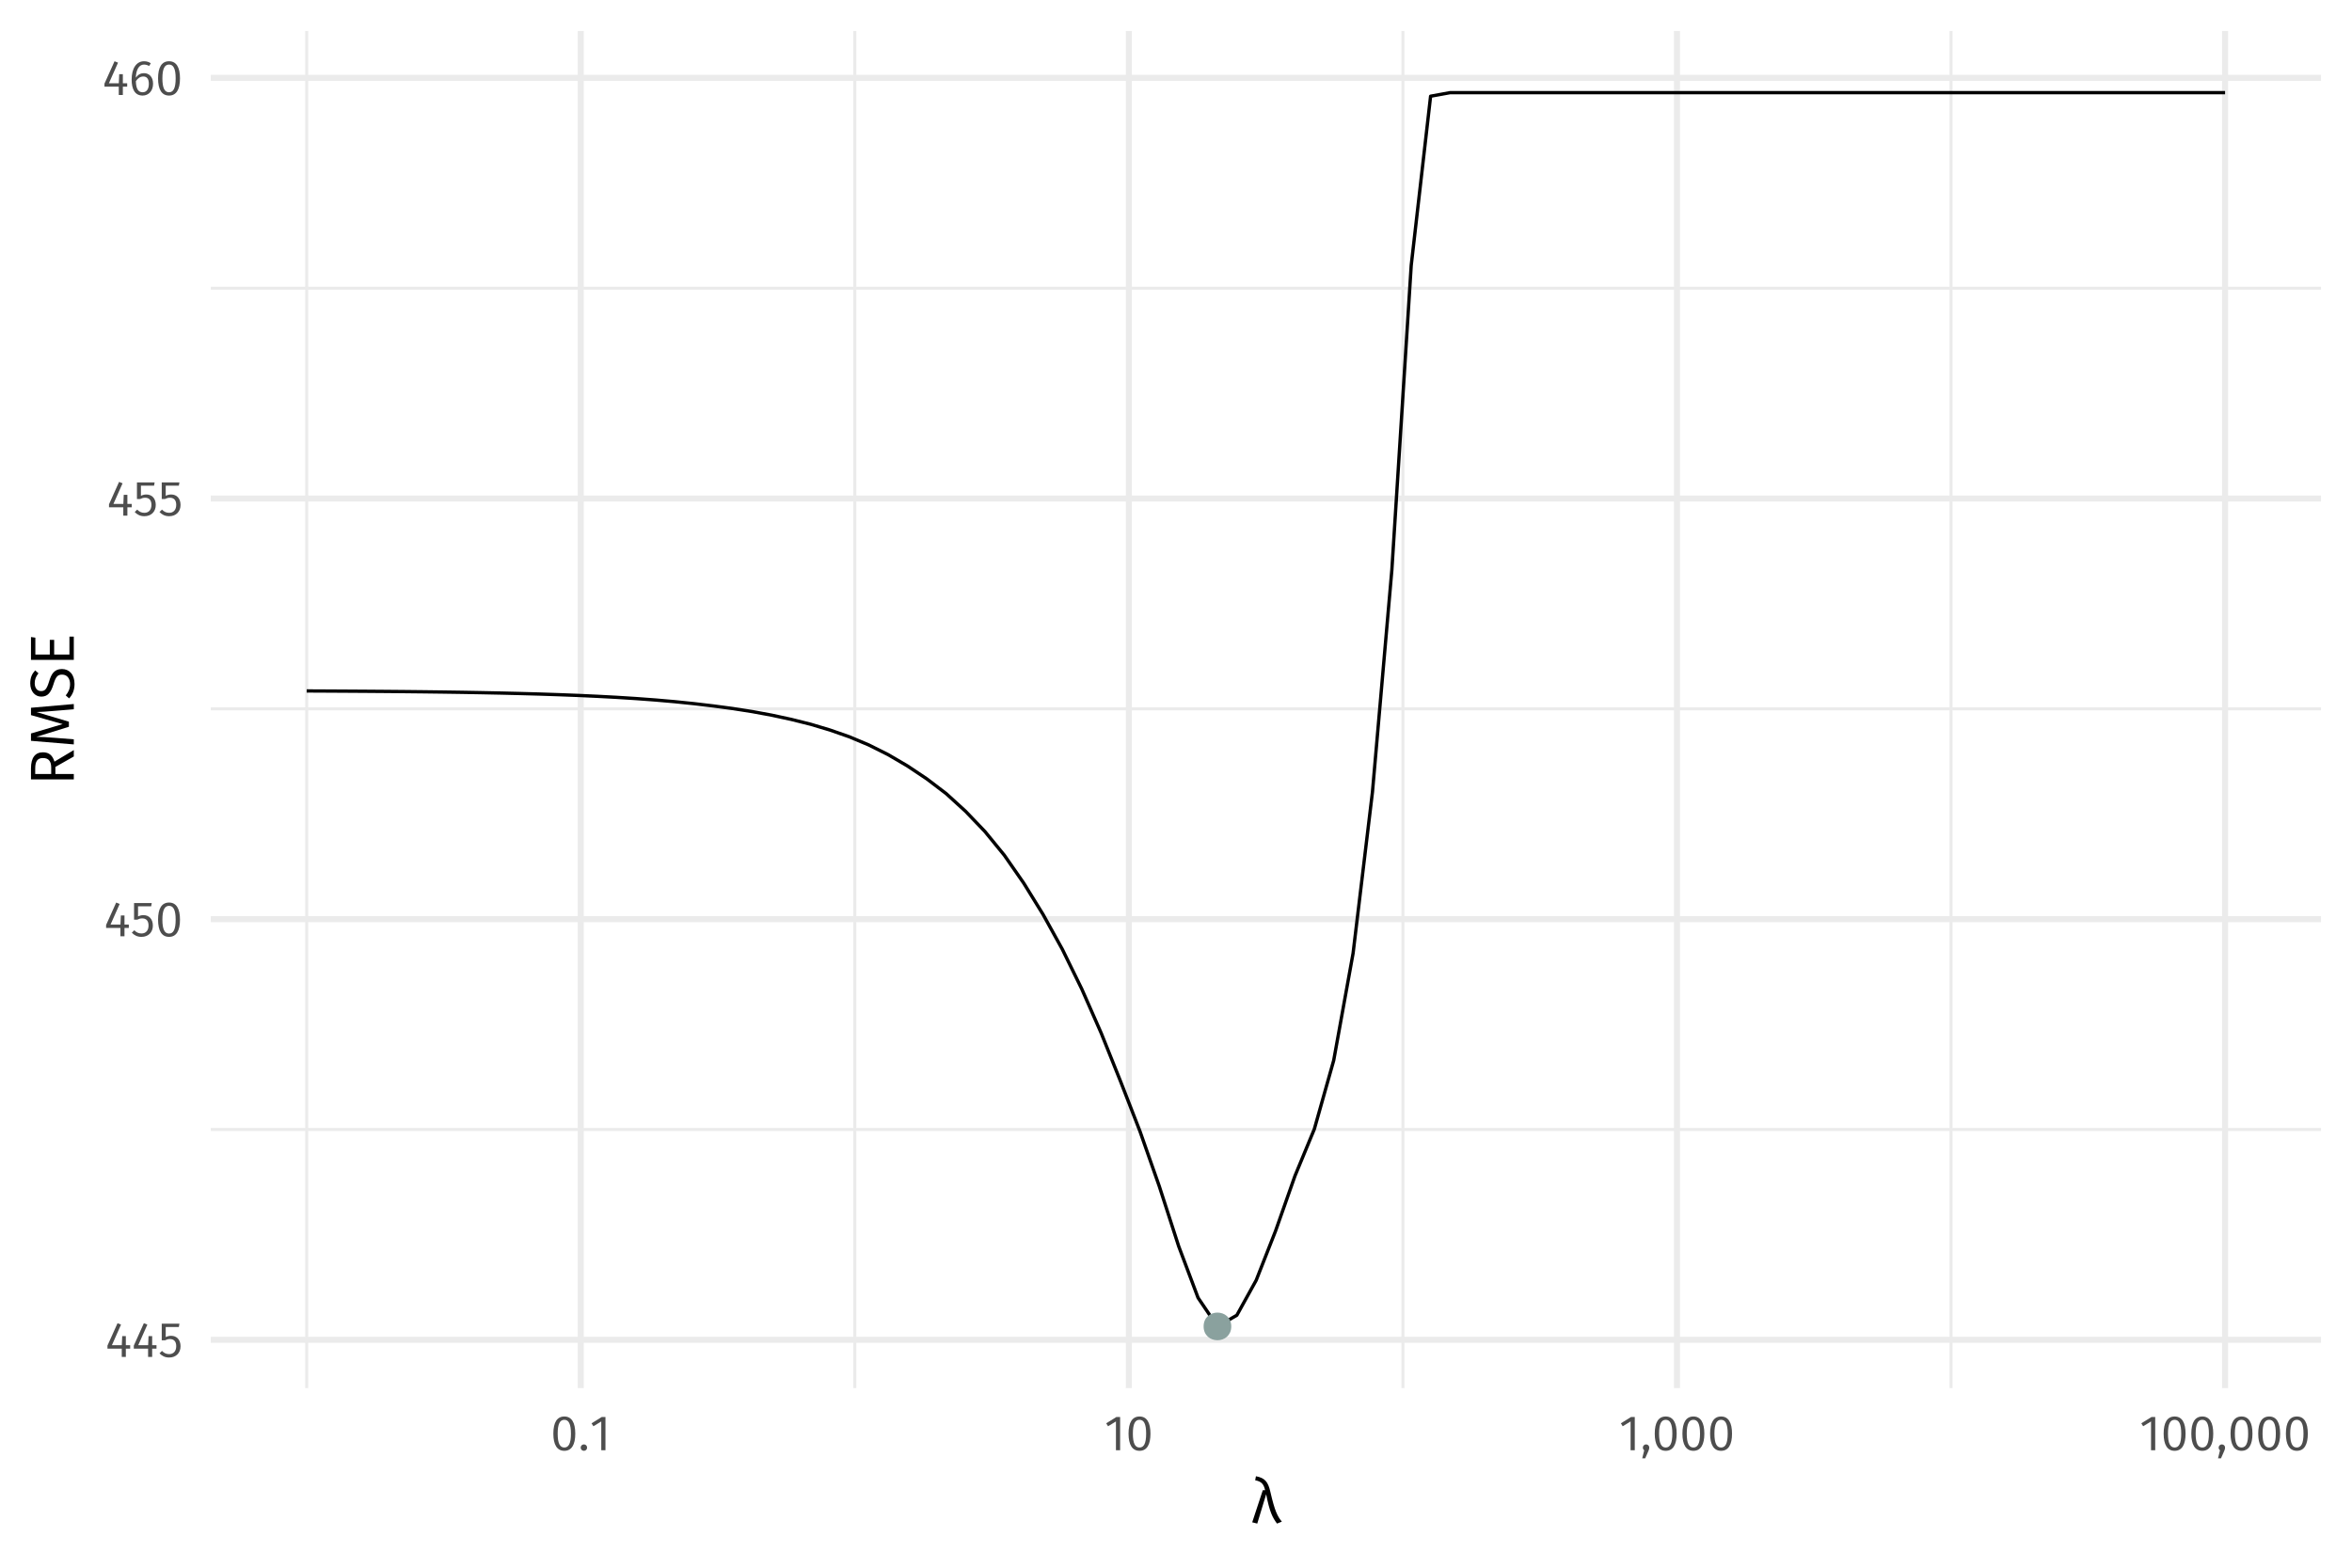
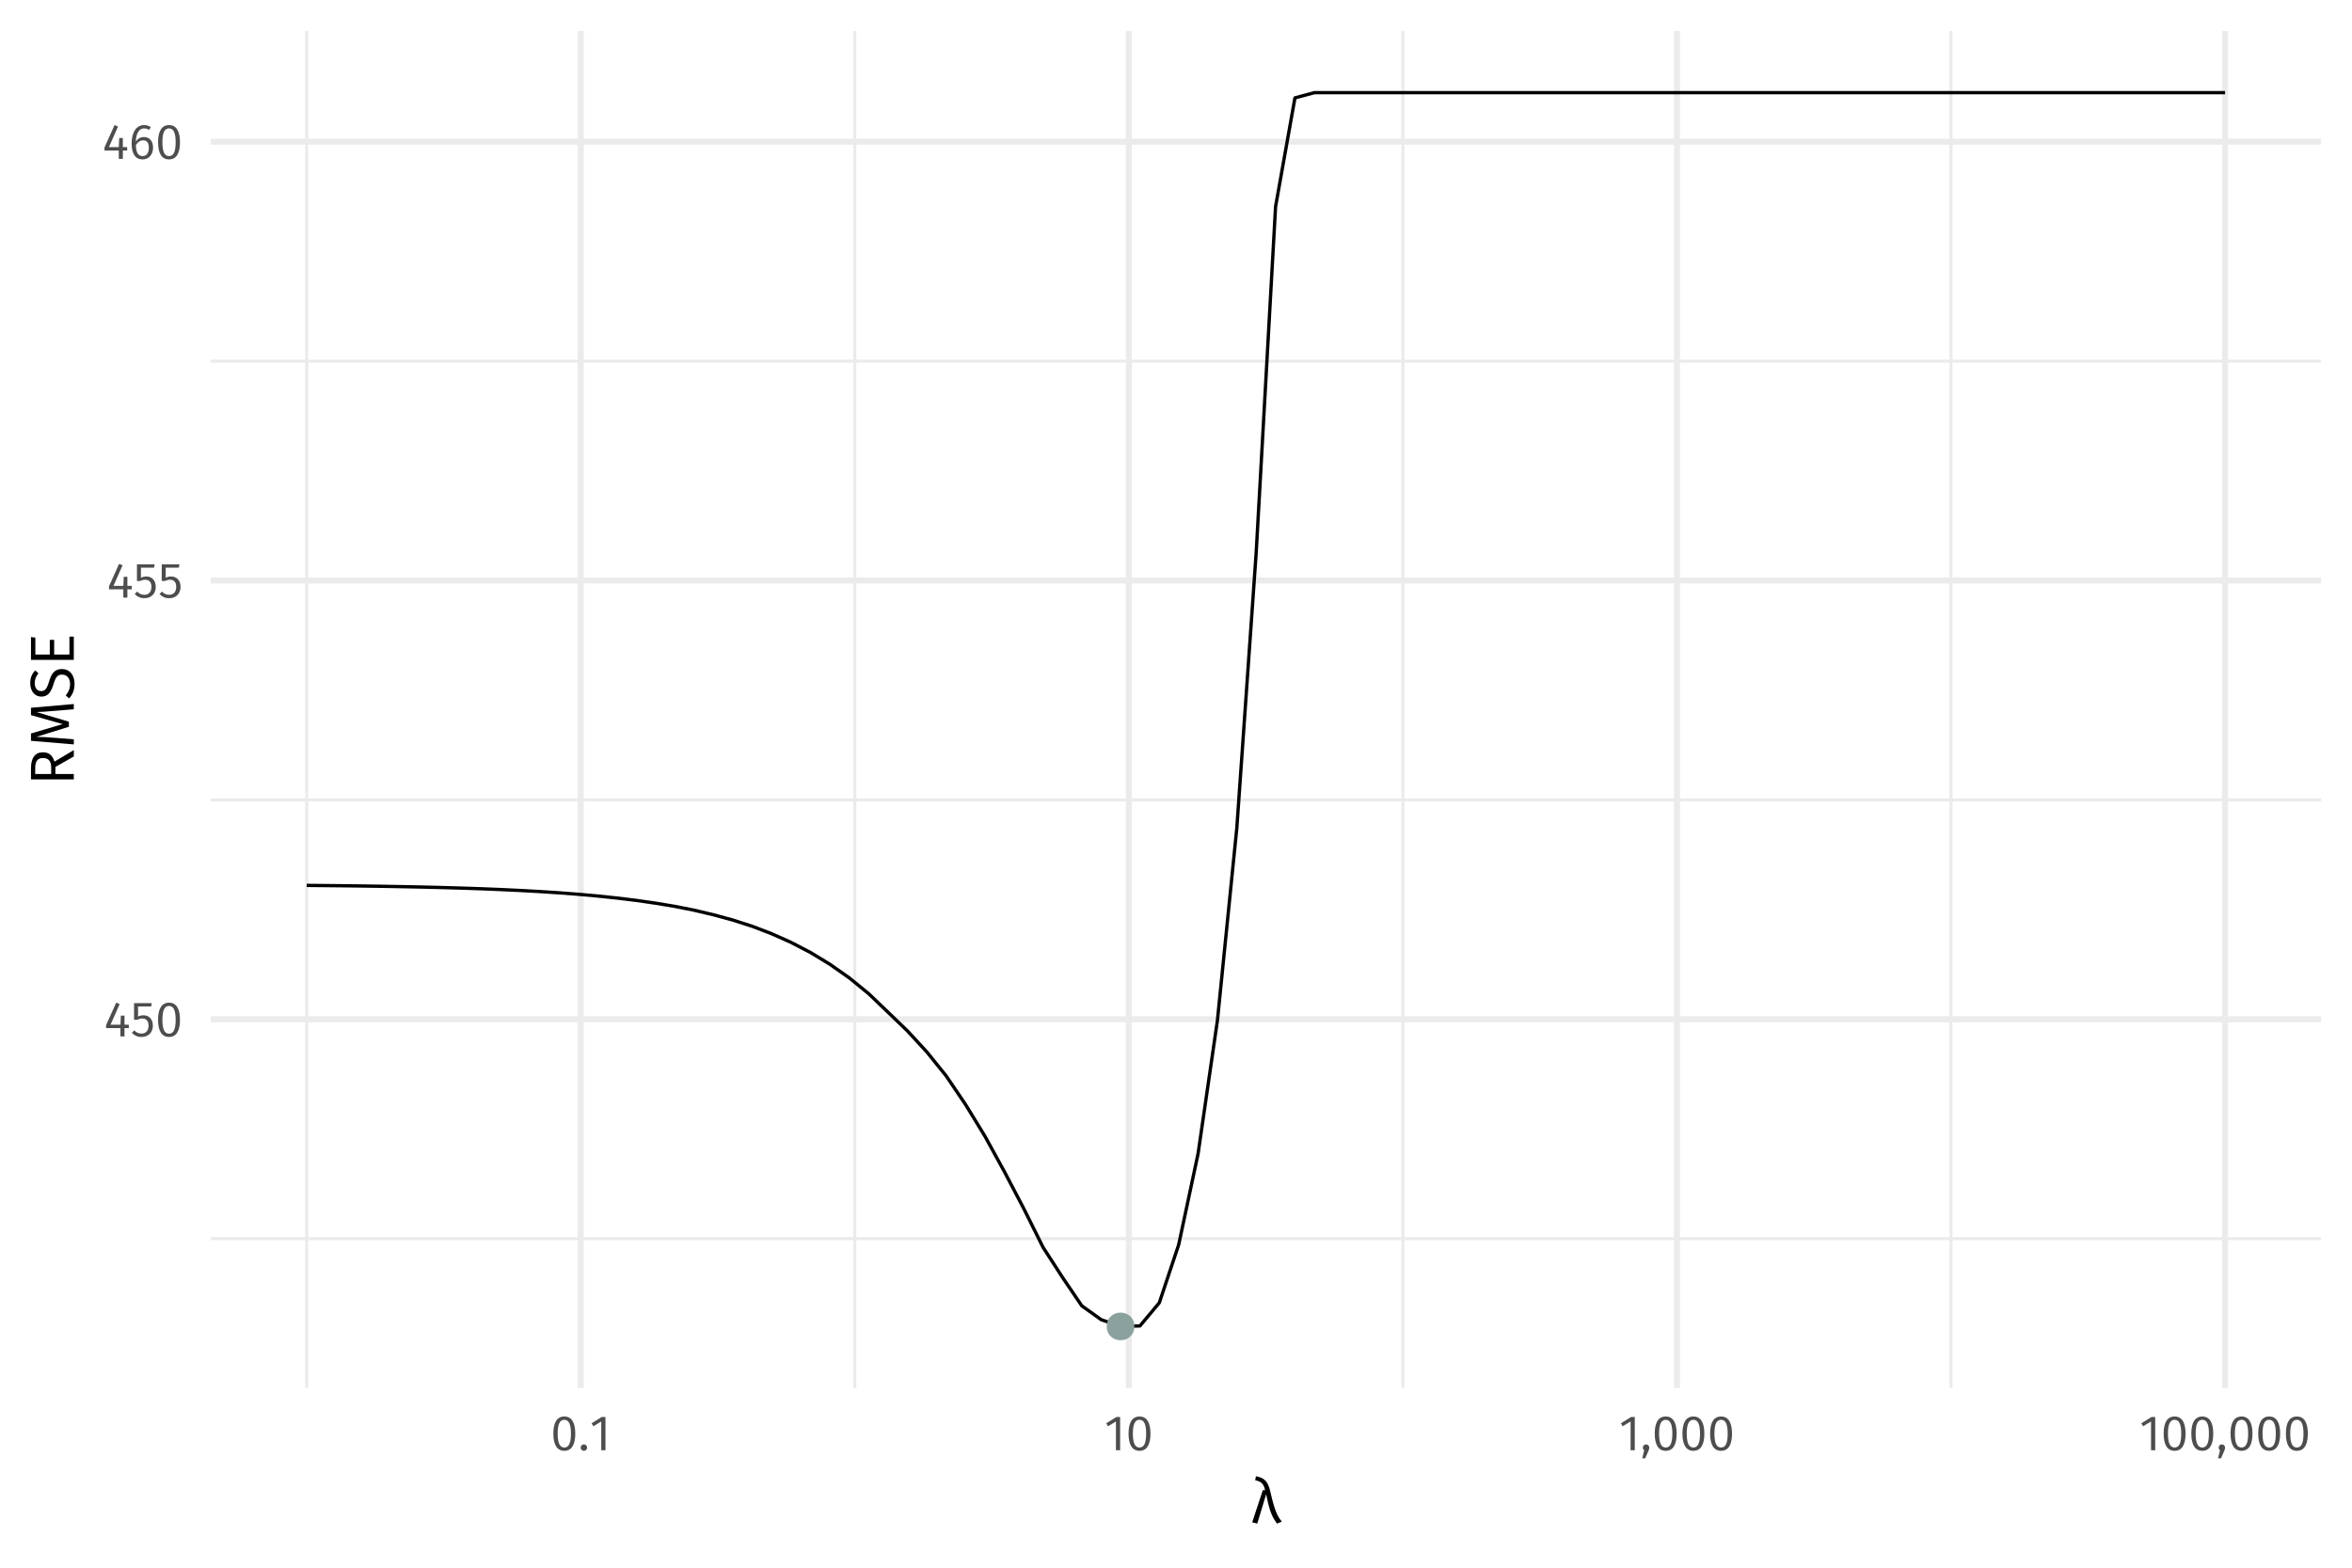
<svg xmlns="http://www.w3.org/2000/svg" xmlns:xlink="http://www.w3.org/1999/xlink" width="756pt" height="504pt" viewBox="0 0 756 504" version="1.1">
  <defs>
    <g>
      <symbol overflow="visible" id="glyph0-0">
        <path style="stroke:none;" d="M 8.688 -16.797 L 1.969 -16.797 L 1.969 5.594 L 8.688 5.594 Z M 7.828 -15.969 L 7.828 4.766 L 2.844 4.766 L 2.844 -15.969 Z M 5.188 -7.219 C 4.562 -7.219 3.703 -7.031 3.703 -6.594 C 3.703 -6.391 3.844 -6.219 4.078 -6.219 C 4.141 -6.219 4.203 -6.234 4.281 -6.266 C 4.562 -6.406 4.781 -6.453 5.125 -6.453 C 5.922 -6.453 6.094 -5.969 6.094 -5.344 C 6.094 -4.5 5.797 -4.172 4.641 -4.109 L 4.641 -2.766 C 4.641 -2.531 4.828 -2.391 5.047 -2.391 C 5.234 -2.391 5.438 -2.531 5.438 -2.766 L 5.438 -3.484 C 6.516 -3.641 6.953 -4.25 6.953 -5.375 C 6.953 -6.344 6.562 -7.219 5.188 -7.219 Z M 5.047 -1.922 C 4.719 -1.922 4.484 -1.688 4.484 -1.359 C 4.484 -1.031 4.719 -0.766 5.047 -0.766 C 5.359 -0.766 5.594 -1.031 5.594 -1.359 C 5.594 -1.688 5.359 -1.922 5.047 -1.922 Z M 5.047 -1.922 " />
      </symbol>
      <symbol overflow="visible" id="glyph0-1">
        <path style="stroke:none;" d="M 7.953 -3.766 L 6.562 -3.766 L 6.562 -6.688 L 5.391 -6.688 L 5.266 -3.766 L 2.078 -3.766 L 5.016 -10.391 L 3.891 -10.844 L 0.656 -3.641 L 0.656 -2.672 L 5.25 -2.672 L 5.25 0 L 6.562 0 L 6.562 -2.672 L 7.953 -2.672 Z M 7.953 -3.766 " />
      </symbol>
      <symbol overflow="visible" id="glyph0-2">
        <path style="stroke:none;" d="M 6.859 -10.688 L 1.172 -10.688 L 1.172 -5.344 L 2.219 -5.344 C 2.75 -5.609 3.188 -5.75 3.797 -5.75 C 4.938 -5.75 5.828 -5.141 5.828 -3.453 C 5.828 -1.844 4.938 -0.906 3.562 -0.906 C 2.609 -0.906 1.922 -1.25 1.25 -1.938 L 0.453 -1.156 C 1.266 -0.312 2.219 0.188 3.562 0.188 C 5.781 0.188 7.219 -1.297 7.219 -3.422 C 7.219 -5.531 6 -6.797 4.188 -6.797 C 3.578 -6.797 3.016 -6.656 2.453 -6.375 L 2.453 -9.625 L 6.672 -9.625 Z M 6.859 -10.688 " />
      </symbol>
      <symbol overflow="visible" id="glyph0-3">
        <path style="stroke:none;" d="M 4.453 -10.844 C 2.094 -10.844 0.922 -8.906 0.922 -5.344 C 0.922 -1.781 2.094 0.188 4.453 0.188 C 6.797 0.188 7.969 -1.781 7.969 -5.328 C 7.969 -8.891 6.797 -10.844 4.453 -10.844 Z M 4.453 -9.781 C 5.828 -9.781 6.578 -8.516 6.578 -5.328 C 6.578 -2.156 5.828 -0.875 4.453 -0.875 C 3.062 -0.875 2.312 -2.156 2.312 -5.344 C 2.312 -8.516 3.062 -9.781 4.453 -9.781 Z M 4.453 -9.781 " />
      </symbol>
      <symbol overflow="visible" id="glyph0-4">
        <path style="stroke:none;" d="M 4.875 -7.016 C 3.844 -7.016 2.969 -6.562 2.266 -5.562 C 2.344 -8.094 3.297 -9.781 4.891 -9.781 C 5.5 -9.781 6.047 -9.609 6.547 -9.312 L 7.078 -10.203 C 6.469 -10.609 5.781 -10.844 4.906 -10.844 C 2.438 -10.844 0.922 -8.531 0.922 -4.969 C 0.922 -1.969 1.891 0.188 4.469 0.188 C 6.344 0.188 7.812 -1.281 7.812 -3.609 C 7.812 -5.906 6.453 -7.016 4.875 -7.016 Z M 4.469 -0.875 C 2.969 -0.875 2.359 -2.062 2.281 -4.422 C 2.844 -5.328 3.656 -5.938 4.656 -5.938 C 5.703 -5.938 6.453 -5.312 6.453 -3.578 C 6.453 -1.969 5.781 -0.875 4.469 -0.875 Z M 4.469 -0.875 " />
      </symbol>
      <symbol overflow="visible" id="glyph0-5">
        <path style="stroke:none;" d="M 1.844 -1.875 C 1.266 -1.875 0.812 -1.406 0.812 -0.844 C 0.812 -0.266 1.266 0.188 1.844 0.188 C 2.453 0.188 2.875 -0.266 2.875 -0.844 C 2.875 -1.406 2.453 -1.875 1.844 -1.875 Z M 1.844 -1.875 " />
      </symbol>
      <symbol overflow="visible" id="glyph0-6">
        <path style="stroke:none;" d="M 5.062 -10.688 L 3.875 -10.688 L 0.594 -8.656 L 1.188 -7.703 L 3.719 -9.25 L 3.719 0 L 5.062 0 Z M 5.062 -10.688 " />
      </symbol>
      <symbol overflow="visible" id="glyph0-7">
        <path style="stroke:none;" d="M 1.844 -1.875 C 1.266 -1.875 0.812 -1.406 0.812 -0.844 C 0.812 -0.5 0.984 -0.172 1.25 0.016 L 0.609 2.609 L 1.562 2.609 L 2.609 0.219 C 2.797 -0.203 2.875 -0.516 2.875 -0.844 C 2.875 -1.406 2.453 -1.875 1.844 -1.875 Z M 1.844 -1.875 " />
      </symbol>
      <symbol overflow="visible" id="glyph1-0">
        <path style="stroke:none;" d="M 10.859 -21 L 2.453 -21 L 2.453 7 L 10.859 7 Z M 9.781 -19.953 L 9.781 5.953 L 3.562 5.953 L 3.562 -19.953 Z M 6.484 -9.016 C 5.703 -9.016 4.625 -8.781 4.625 -8.234 C 4.625 -7.984 4.797 -7.781 5.094 -7.781 C 5.188 -7.781 5.266 -7.797 5.359 -7.844 C 5.703 -8 5.984 -8.062 6.406 -8.062 C 7.406 -8.062 7.625 -7.453 7.625 -6.688 C 7.625 -5.625 7.234 -5.219 5.797 -5.141 L 5.797 -3.453 C 5.797 -3.156 6.047 -2.984 6.297 -2.984 C 6.547 -2.984 6.797 -3.156 6.797 -3.453 L 6.797 -4.359 C 8.141 -4.562 8.703 -5.312 8.703 -6.719 C 8.703 -7.922 8.203 -9.016 6.484 -9.016 Z M 6.297 -2.406 C 5.906 -2.406 5.594 -2.094 5.594 -1.703 C 5.594 -1.281 5.906 -0.953 6.297 -0.953 C 6.703 -0.953 7 -1.281 7 -1.703 C 7 -2.094 6.703 -2.406 6.297 -2.406 Z M 6.297 -2.406 " />
      </symbol>
      <symbol overflow="visible" id="glyph1-1">
        <path style="stroke:none;" d="M 1.656 -15 L 1.406 -13.703 C 3.484 -13.312 4.156 -12.422 4.594 -10.516 L 3.859 -10.516 L 0.453 -0.188 L 2.078 0.219 L 4.938 -9.219 C 6.062 -3.406 7.016 -1.688 8.422 0.219 L 9.984 -0.406 C 8.562 -2.125 7.719 -3.766 6.281 -10.016 C 5.547 -13.203 4.562 -14.438 1.656 -15 Z M 1.656 -15 " />
      </symbol>
      <symbol overflow="visible" id="glyph2-0">
        <path style="stroke:none;" d="M -21 -10.859 L -21 -2.453 L 7 -2.453 L 7 -10.859 Z M -19.953 -9.781 L 5.953 -9.781 L 5.953 -3.562 L -19.953 -3.562 Z M -9.016 -6.484 C -9.016 -5.703 -8.781 -4.625 -8.234 -4.625 C -7.984 -4.625 -7.781 -4.797 -7.781 -5.094 C -7.781 -5.188 -7.797 -5.266 -7.844 -5.359 C -8 -5.703 -8.062 -5.984 -8.062 -6.406 C -8.062 -7.406 -7.453 -7.625 -6.688 -7.625 C -5.625 -7.625 -5.219 -7.234 -5.141 -5.797 L -3.453 -5.797 C -3.156 -5.797 -2.984 -6.047 -2.984 -6.297 C -2.984 -6.547 -3.156 -6.797 -3.453 -6.797 L -4.359 -6.797 C -4.562 -8.141 -5.312 -8.703 -6.719 -8.703 C -7.922 -8.703 -9.016 -8.203 -9.016 -6.484 Z M -2.406 -6.297 C -2.406 -5.906 -2.094 -5.594 -1.703 -5.594 C -1.281 -5.594 -0.953 -5.906 -0.953 -6.297 C -0.953 -6.703 -1.281 -7 -1.703 -7 C -2.094 -7 -2.406 -6.703 -2.406 -6.297 Z M -2.406 -6.297 " />
      </symbol>
      <symbol overflow="visible" id="glyph2-1">
        <path style="stroke:none;" d="M 0 -9.422 L 0 -11.484 L -6.219 -7.766 C -6.797 -9.719 -7.938 -10.766 -9.906 -10.766 C -12.438 -10.766 -13.766 -9 -13.766 -5.594 L -13.766 -2.062 L 0 -2.062 L 0 -3.781 L -5.922 -3.781 L -5.922 -6.062 Z M -7.266 -3.781 L -12.406 -3.781 L -12.406 -5.578 C -12.406 -7.922 -11.641 -8.922 -9.906 -8.922 C -8 -8.922 -7.266 -7.781 -7.266 -5.797 Z M -7.266 -3.781 " />
      </symbol>
      <symbol overflow="visible" id="glyph2-2">
        <path style="stroke:none;" d="M -13.766 -13.062 L -13.766 -10.703 L -3.578 -7.812 L -13.766 -4.797 L -13.766 -2.438 L 0 -1.281 L 0 -2.922 L -6.203 -3.406 C -8.234 -3.578 -10.453 -3.703 -12.016 -3.719 L -1.578 -6.953 L -1.578 -8.578 L -12 -11.688 C -10.844 -11.703 -8.484 -11.859 -6.297 -12.062 L 0 -12.578 L 0 -14.266 Z M -13.766 -13.062 " />
      </symbol>
      <symbol overflow="visible" id="glyph2-3">
        <path style="stroke:none;" d="M -14 -5.375 C -14 -2.875 -12.516 -1.125 -10.453 -1.125 C -8.359 -1.125 -7.344 -2.453 -6.516 -5.156 C -5.797 -7.516 -5.188 -8.203 -3.766 -8.203 C -2.062 -8.203 -1.203 -6.844 -1.203 -5.156 C -1.203 -3.641 -1.734 -2.562 -2.594 -1.516 L -1.516 -0.562 C -0.422 -1.703 0.234 -3.219 0.234 -5.188 C 0.234 -8.203 -1.422 -10 -3.812 -10 C -6.406 -10 -7.281 -8.219 -7.953 -5.953 C -8.719 -3.484 -9.297 -2.906 -10.516 -2.906 C -11.859 -2.906 -12.562 -4 -12.562 -5.453 C -12.562 -6.625 -12.203 -7.578 -11.359 -8.625 L -12.422 -9.562 C -13.438 -8.438 -14 -7.266 -14 -5.375 Z M -14 -5.375 " />
      </symbol>
      <symbol overflow="visible" id="glyph2-4">
        <path style="stroke:none;" d="M -13.766 -9.406 L -13.766 -2.062 L 0 -2.062 L 0 -9.547 L -1.406 -9.547 L -1.406 -3.781 L -6.312 -3.781 L -6.312 -8.484 L -7.719 -8.484 L -7.719 -3.781 L -12.359 -3.781 L -12.359 -9.203 Z M -13.766 -9.406 " />
      </symbol>
    </g>
    <clipPath id="clip1">
-       <path d="M 67.746 362 L 746.039 362 L 746.039 364 L 67.746 364 Z M 67.746 362 " />
+       <path d="M 67.746 397 L 746.039 397 L 746.039 399 L 67.746 399 Z M 67.746 397 " />
    </clipPath>
    <clipPath id="clip2">
-       <path d="M 67.746 227 L 746.039 227 L 746.039 229 L 67.746 229 Z M 67.746 227 " />
+       <path d="M 67.746 256 L 746.039 256 L 746.039 258 L 67.746 258 Z M 67.746 256 " />
    </clipPath>
    <clipPath id="clip3">
-       <path d="M 67.746 92 L 746.039 92 L 746.039 94 L 67.746 94 Z M 67.746 92 " />
+       <path d="M 67.746 115 L 746.039 115 L 746.039 117 L 67.746 117 Z M 67.746 115 " />
    </clipPath>
    <clipPath id="clip4">
      <path d="M 98 9.961 L 100 9.961 L 100 446.266 L 98 446.266 Z M 98 9.961 " />
    </clipPath>
    <clipPath id="clip5">
      <path d="M 274 9.961 L 276 9.961 L 276 446.266 L 274 446.266 Z M 274 9.961 " />
    </clipPath>
    <clipPath id="clip6">
      <path d="M 450 9.961 L 452 9.961 L 452 446.266 L 450 446.266 Z M 450 9.961 " />
    </clipPath>
    <clipPath id="clip7">
      <path d="M 626 9.961 L 628 9.961 L 628 446.266 L 626 446.266 Z M 626 9.961 " />
    </clipPath>
    <clipPath id="clip8">
-       <path d="M 67.746 429 L 746.039 429 L 746.039 432 L 67.746 432 Z M 67.746 429 " />
+       <path d="M 67.746 326 L 746.039 326 L 746.039 329 L 67.746 329 Z M 67.746 326 " />
    </clipPath>
    <clipPath id="clip9">
-       <path d="M 67.746 294 L 746.039 294 L 746.039 297 L 67.746 297 Z M 67.746 294 " />
+       <path d="M 67.746 185 L 746.039 185 L 746.039 188 L 67.746 188 Z M 67.746 185 " />
    </clipPath>
    <clipPath id="clip10">
-       <path d="M 67.746 159 L 746.039 159 L 746.039 162 L 67.746 162 Z M 67.746 159 " />
+       <path d="M 67.746 44 L 746.039 44 L 746.039 47 L 67.746 47 Z M 67.746 44 " />
    </clipPath>
    <clipPath id="clip11">
-       <path d="M 67.746 24 L 746.039 24 L 746.039 26 L 67.746 26 Z M 67.746 24 " />
+       <path d="M 185 9.961 L 188 9.961 L 188 446.266 L 185 446.266 Z M 185 9.961 " />
    </clipPath>
    <clipPath id="clip12">
-       <path d="M 185 9.961 L 188 9.961 L 188 446.266 L 185 446.266 Z M 185 9.961 " />
+       <path d="M 361 9.961 L 364 9.961 L 364 446.266 L 361 446.266 Z M 361 9.961 " />
    </clipPath>
    <clipPath id="clip13">
-       <path d="M 361 9.961 L 364 9.961 L 364 446.266 L 361 446.266 Z M 361 9.961 " />
+       <path d="M 538 9.961 L 540 9.961 L 540 446.266 L 538 446.266 Z M 538 9.961 " />
    </clipPath>
    <clipPath id="clip14">
-       <path d="M 538 9.961 L 540 9.961 L 540 446.266 L 538 446.266 Z M 538 9.961 " />
-     </clipPath>
-     <clipPath id="clip15">
      <path d="M 714 9.961 L 717 9.961 L 717 446.266 L 714 446.266 Z M 714 9.961 " />
    </clipPath>
  </defs>
-   <g id="surface194">
+   <g id="surface12199">
    <rect x="0" y="0" width="756" height="504" style="fill:rgb(100%,100%,100%);fill-opacity:1;stroke:none;" />
    <g clip-path="url(#clip1)" clip-rule="nonzero">
-       <path style="fill:none;stroke-width:0.97;stroke-linecap:butt;stroke-linejoin:round;stroke:rgb(92.157%,92.157%,92.157%);stroke-opacity:1;stroke-miterlimit:10;" d="M 67.746 363.125 L 746.039 363.125 " />
+       <path style="fill:none;stroke-width:0.97;stroke-linecap:butt;stroke-linejoin:round;stroke:rgb(92.157%,92.157%,92.157%);stroke-opacity:1;stroke-miterlimit:10;" d="M 67.746 398.227 L 746.039 398.227 " />
    </g>
    <g clip-path="url(#clip2)" clip-rule="nonzero">
-       <path style="fill:none;stroke-width:0.97;stroke-linecap:butt;stroke-linejoin:round;stroke:rgb(92.157%,92.157%,92.157%);stroke-opacity:1;stroke-miterlimit:10;" d="M 67.746 227.887 L 746.039 227.887 " />
+       <path style="fill:none;stroke-width:0.97;stroke-linecap:butt;stroke-linejoin:round;stroke:rgb(92.157%,92.157%,92.157%);stroke-opacity:1;stroke-miterlimit:10;" d="M 67.746 257.16 L 746.039 257.16 " />
    </g>
    <g clip-path="url(#clip3)" clip-rule="nonzero">
-       <path style="fill:none;stroke-width:0.97;stroke-linecap:butt;stroke-linejoin:round;stroke:rgb(92.157%,92.157%,92.157%);stroke-opacity:1;stroke-miterlimit:10;" d="M 67.746 92.648 L 746.039 92.648 " />
+       <path style="fill:none;stroke-width:0.97;stroke-linecap:butt;stroke-linejoin:round;stroke:rgb(92.157%,92.157%,92.157%);stroke-opacity:1;stroke-miterlimit:10;" d="M 67.746 116.094 L 746.039 116.094 " />
    </g>
    <g clip-path="url(#clip4)" clip-rule="nonzero">
      <path style="fill:none;stroke-width:0.97;stroke-linecap:butt;stroke-linejoin:round;stroke:rgb(92.157%,92.157%,92.157%);stroke-opacity:1;stroke-miterlimit:10;" d="M 98.578 446.266 L 98.578 9.961 " />
    </g>
    <g clip-path="url(#clip5)" clip-rule="nonzero">
      <path style="fill:none;stroke-width:0.97;stroke-linecap:butt;stroke-linejoin:round;stroke:rgb(92.157%,92.157%,92.157%);stroke-opacity:1;stroke-miterlimit:10;" d="M 274.758 446.266 L 274.758 9.961 " />
    </g>
    <g clip-path="url(#clip6)" clip-rule="nonzero">
      <path style="fill:none;stroke-width:0.97;stroke-linecap:butt;stroke-linejoin:round;stroke:rgb(92.157%,92.157%,92.157%);stroke-opacity:1;stroke-miterlimit:10;" d="M 450.938 446.266 L 450.938 9.961 " />
    </g>
    <g clip-path="url(#clip7)" clip-rule="nonzero">
      <path style="fill:none;stroke-width:0.97;stroke-linecap:butt;stroke-linejoin:round;stroke:rgb(92.157%,92.157%,92.157%);stroke-opacity:1;stroke-miterlimit:10;" d="M 627.117 446.266 L 627.117 9.961 " />
    </g>
    <g clip-path="url(#clip8)" clip-rule="nonzero">
-       <path style="fill:none;stroke-width:1.94;stroke-linecap:butt;stroke-linejoin:round;stroke:rgb(92.157%,92.157%,92.157%);stroke-opacity:1;stroke-miterlimit:10;" d="M 67.746 430.742 L 746.039 430.742 " />
+       <path style="fill:none;stroke-width:1.94;stroke-linecap:butt;stroke-linejoin:round;stroke:rgb(92.157%,92.157%,92.157%);stroke-opacity:1;stroke-miterlimit:10;" d="M 67.746 327.691 L 746.039 327.691 " />
    </g>
    <g clip-path="url(#clip9)" clip-rule="nonzero">
-       <path style="fill:none;stroke-width:1.94;stroke-linecap:butt;stroke-linejoin:round;stroke:rgb(92.157%,92.157%,92.157%);stroke-opacity:1;stroke-miterlimit:10;" d="M 67.746 295.504 L 746.039 295.504 " />
+       <path style="fill:none;stroke-width:1.94;stroke-linecap:butt;stroke-linejoin:round;stroke:rgb(92.157%,92.157%,92.157%);stroke-opacity:1;stroke-miterlimit:10;" d="M 67.746 186.625 L 746.039 186.625 " />
    </g>
    <g clip-path="url(#clip10)" clip-rule="nonzero">
-       <path style="fill:none;stroke-width:1.94;stroke-linecap:butt;stroke-linejoin:round;stroke:rgb(92.157%,92.157%,92.157%);stroke-opacity:1;stroke-miterlimit:10;" d="M 67.746 160.266 L 746.039 160.266 " />
+       <path style="fill:none;stroke-width:1.94;stroke-linecap:butt;stroke-linejoin:round;stroke:rgb(92.157%,92.157%,92.157%);stroke-opacity:1;stroke-miterlimit:10;" d="M 67.746 45.559 L 746.039 45.559 " />
    </g>
    <g clip-path="url(#clip11)" clip-rule="nonzero">
-       <path style="fill:none;stroke-width:1.94;stroke-linecap:butt;stroke-linejoin:round;stroke:rgb(92.157%,92.157%,92.157%);stroke-opacity:1;stroke-miterlimit:10;" d="M 67.746 25.031 L 746.039 25.031 " />
+       <path style="fill:none;stroke-width:1.94;stroke-linecap:butt;stroke-linejoin:round;stroke:rgb(92.157%,92.157%,92.157%);stroke-opacity:1;stroke-miterlimit:10;" d="M 186.668 446.266 L 186.668 9.961 " />
    </g>
    <g clip-path="url(#clip12)" clip-rule="nonzero">
-       <path style="fill:none;stroke-width:1.94;stroke-linecap:butt;stroke-linejoin:round;stroke:rgb(92.157%,92.157%,92.157%);stroke-opacity:1;stroke-miterlimit:10;" d="M 186.668 446.266 L 186.668 9.961 " />
+       <path style="fill:none;stroke-width:1.94;stroke-linecap:butt;stroke-linejoin:round;stroke:rgb(92.157%,92.157%,92.157%);stroke-opacity:1;stroke-miterlimit:10;" d="M 362.848 446.266 L 362.848 9.961 " />
    </g>
    <g clip-path="url(#clip13)" clip-rule="nonzero">
-       <path style="fill:none;stroke-width:1.94;stroke-linecap:butt;stroke-linejoin:round;stroke:rgb(92.157%,92.157%,92.157%);stroke-opacity:1;stroke-miterlimit:10;" d="M 362.848 446.266 L 362.848 9.961 " />
+       <path style="fill:none;stroke-width:1.94;stroke-linecap:butt;stroke-linejoin:round;stroke:rgb(92.157%,92.157%,92.157%);stroke-opacity:1;stroke-miterlimit:10;" d="M 539.027 446.266 L 539.027 9.961 " />
    </g>
    <g clip-path="url(#clip14)" clip-rule="nonzero">
-       <path style="fill:none;stroke-width:1.94;stroke-linecap:butt;stroke-linejoin:round;stroke:rgb(92.157%,92.157%,92.157%);stroke-opacity:1;stroke-miterlimit:10;" d="M 539.027 446.266 L 539.027 9.961 " />
-     </g>
-     <g clip-path="url(#clip15)" clip-rule="nonzero">
      <path style="fill:none;stroke-width:1.94;stroke-linecap:butt;stroke-linejoin:round;stroke:rgb(92.157%,92.157%,92.157%);stroke-opacity:1;stroke-miterlimit:10;" d="M 715.207 446.266 L 715.207 9.961 " />
    </g>
-     <path style="fill:none;stroke-width:1.067;stroke-linecap:butt;stroke-linejoin:round;stroke:rgb(0%,0%,0%);stroke-opacity:1;stroke-miterlimit:10;" d="M 98.578 222.133 L 104.805 222.164 L 111.035 222.199 L 117.262 222.238 L 123.492 222.285 L 129.719 222.34 L 135.949 222.406 L 142.176 222.484 L 148.406 222.574 L 154.637 222.684 L 160.863 222.809 L 167.094 222.957 L 173.32 223.129 L 179.551 223.336 L 185.777 223.574 L 192.008 223.859 L 198.234 224.191 L 204.465 224.586 L 210.691 225.047 L 216.922 225.59 L 223.148 226.23 L 229.379 226.969 L 235.605 227.801 L 241.836 228.777 L 248.062 229.926 L 254.293 231.273 L 260.52 232.828 L 266.75 234.691 L 272.977 236.867 L 279.207 239.48 L 285.434 242.594 L 291.664 246.238 L 297.891 250.398 L 304.121 255.137 L 310.348 260.812 L 316.578 267.32 L 322.805 274.934 L 329.035 283.891 L 335.262 293.977 L 341.492 305.242 L 347.719 317.969 L 353.949 332.117 L 360.176 347.648 L 366.406 363.672 L 372.633 381.395 L 378.863 400.664 L 385.094 417.234 L 391.32 426.434 L 397.551 422.844 L 403.777 411.594 L 410.008 395.723 L 416.234 378.062 L 422.465 362.992 L 428.691 340.906 L 434.922 306.457 L 441.148 254.602 L 447.379 183.273 L 453.605 85.324 L 459.836 30.93 L 466.062 29.793 L 715.207 29.793 " />
-     <path style="fill-rule:nonzero;fill:rgb(54.118%,63.137%,61.961%);fill-opacity:1;stroke-width:0.709;stroke-linecap:round;stroke-linejoin:round;stroke:rgb(54.118%,63.137%,61.961%);stroke-opacity:1;stroke-miterlimit:10;" d="M 395.41 426.434 C 395.41 431.887 387.23 431.887 387.23 426.434 C 387.23 420.98 395.41 420.98 395.41 426.434 " />
+     <path style="fill:none;stroke-width:1.067;stroke-linecap:butt;stroke-linejoin:round;stroke:rgb(0%,0%,0%);stroke-opacity:1;stroke-miterlimit:10;" d="M 98.578 284.648 L 104.805 284.707 L 111.035 284.773 L 117.262 284.852 L 123.492 284.949 L 129.719 285.059 L 135.949 285.188 L 142.176 285.34 L 148.406 285.52 L 154.637 285.73 L 160.863 285.98 L 167.094 286.273 L 173.32 286.617 L 179.551 287.02 L 185.777 287.496 L 192.008 288.051 L 198.234 288.707 L 204.465 289.465 L 210.691 290.363 L 216.922 291.395 L 223.148 292.633 L 229.379 294.105 L 235.605 295.809 L 241.836 297.816 L 248.062 300.199 L 254.293 302.984 L 260.52 306.223 L 266.75 310.008 L 272.977 314.375 L 279.207 319.457 L 285.434 325.422 L 291.664 331.418 L 297.891 338.172 L 304.121 345.891 L 310.348 355.086 L 316.578 365.273 L 322.805 376.609 L 329.035 388.492 L 335.262 400.996 L 341.492 410.633 L 347.719 419.809 L 353.949 424.266 L 360.176 426.434 L 366.406 426.281 L 372.633 418.832 L 378.863 400.172 L 385.094 370.91 L 391.32 328.023 L 397.551 266.176 L 403.777 177.621 L 410.008 66.398 L 416.234 31.469 L 422.465 29.793 L 715.207 29.793 " />
+     <path style="fill-rule:nonzero;fill:rgb(54.118%,63.137%,61.961%);fill-opacity:1;stroke-width:0.709;stroke-linecap:round;stroke-linejoin:round;stroke:rgb(54.118%,63.137%,61.961%);stroke-opacity:1;stroke-miterlimit:10;" d="M 364.266 426.434 C 364.266 431.887 356.09 431.887 356.09 426.434 C 356.09 420.98 364.266 420.98 364.266 426.434 " />
    <g style="fill:rgb(30.196%,30.196%,30.196%);fill-opacity:1;">
-       <use xlink:href="#glyph0-1" x="33.887" y="436.246" />
-       <use xlink:href="#glyph0-1" x="42.351" y="436.246" />
-       <use xlink:href="#glyph0-2" x="50.815" y="436.246" />
+       <use xlink:href="#glyph0-1" x="33.453" y="333.195" />
+       <use xlink:href="#glyph0-2" x="41.917" y="333.195" />
+       <use xlink:href="#glyph0-3" x="49.885" y="333.195" />
    </g>
    <g style="fill:rgb(30.196%,30.196%,30.196%);fill-opacity:1;">
-       <use xlink:href="#glyph0-1" x="33.453" y="301.008" />
-       <use xlink:href="#glyph0-2" x="41.917" y="301.008" />
-       <use xlink:href="#glyph0-3" x="49.885" y="301.008" />
+       <use xlink:href="#glyph0-1" x="34.383" y="192.129" />
+       <use xlink:href="#glyph0-2" x="42.847" y="192.129" />
+       <use xlink:href="#glyph0-2" x="50.815" y="192.129" />
    </g>
    <g style="fill:rgb(30.196%,30.196%,30.196%);fill-opacity:1;">
-       <use xlink:href="#glyph0-1" x="34.383" y="165.77" />
-       <use xlink:href="#glyph0-2" x="42.847" y="165.77" />
-       <use xlink:href="#glyph0-2" x="50.815" y="165.77" />
-     </g>
-     <g style="fill:rgb(30.196%,30.196%,30.196%);fill-opacity:1;">
-       <use xlink:href="#glyph0-1" x="32.926" y="30.535" />
-       <use xlink:href="#glyph0-4" x="41.39" y="30.535" />
-       <use xlink:href="#glyph0-3" x="49.886" y="30.535" />
+       <use xlink:href="#glyph0-1" x="32.926" y="51.062" />
+       <use xlink:href="#glyph0-4" x="41.39" y="51.062" />
+       <use xlink:href="#glyph0-3" x="49.886" y="51.062" />
    </g>
    <g style="fill:rgb(30.196%,30.196%,30.196%);fill-opacity:1;">
      <use xlink:href="#glyph0-3" x="176.941" y="466.238" />
      <use xlink:href="#glyph0-5" x="185.837" y="466.238" />
      <use xlink:href="#glyph0-6" x="189.549" y="466.238" />
    </g>
    <g style="fill:rgb(30.196%,30.196%,30.196%);fill-opacity:1;">
      <use xlink:href="#glyph0-6" x="354.977" y="466.238" />
      <use xlink:href="#glyph0-3" x="361.825" y="466.238" />
    </g>
    <g style="fill:rgb(30.196%,30.196%,30.196%);fill-opacity:1;">
      <use xlink:href="#glyph0-6" x="520.402" y="466.238" />
      <use xlink:href="#glyph0-7" x="527.25" y="466.238" />
      <use xlink:href="#glyph0-3" x="530.962" y="466.238" />
      <use xlink:href="#glyph0-3" x="539.858" y="466.238" />
      <use xlink:href="#glyph0-3" x="548.754" y="466.238" />
    </g>
    <g style="fill:rgb(30.196%,30.196%,30.196%);fill-opacity:1;">
      <use xlink:href="#glyph0-6" x="687.688" y="466.238" />
      <use xlink:href="#glyph0-3" x="694.535" y="466.238" />
      <use xlink:href="#glyph0-3" x="703.432" y="466.238" />
      <use xlink:href="#glyph0-7" x="712.327" y="466.238" />
      <use xlink:href="#glyph0-3" x="716.039" y="466.238" />
      <use xlink:href="#glyph0-3" x="724.936" y="466.238" />
      <use xlink:href="#glyph0-3" x="733.832" y="466.238" />
    </g>
    <g style="fill:rgb(0%,0%,0%);fill-opacity:1;">
      <use xlink:href="#glyph1-1" x="402.043" y="489.598" />
    </g>
    <g style="fill:rgb(0%,0%,0%);fill-opacity:1;">
      <use xlink:href="#glyph2-1" x="23.723" y="252.625" />
      <use xlink:href="#glyph2-2" x="23.723" y="240.605" />
      <use xlink:href="#glyph2-3" x="23.723" y="225.085" />
      <use xlink:href="#glyph2-4" x="23.723" y="214.205" />
    </g>
  </g>
</svg>
